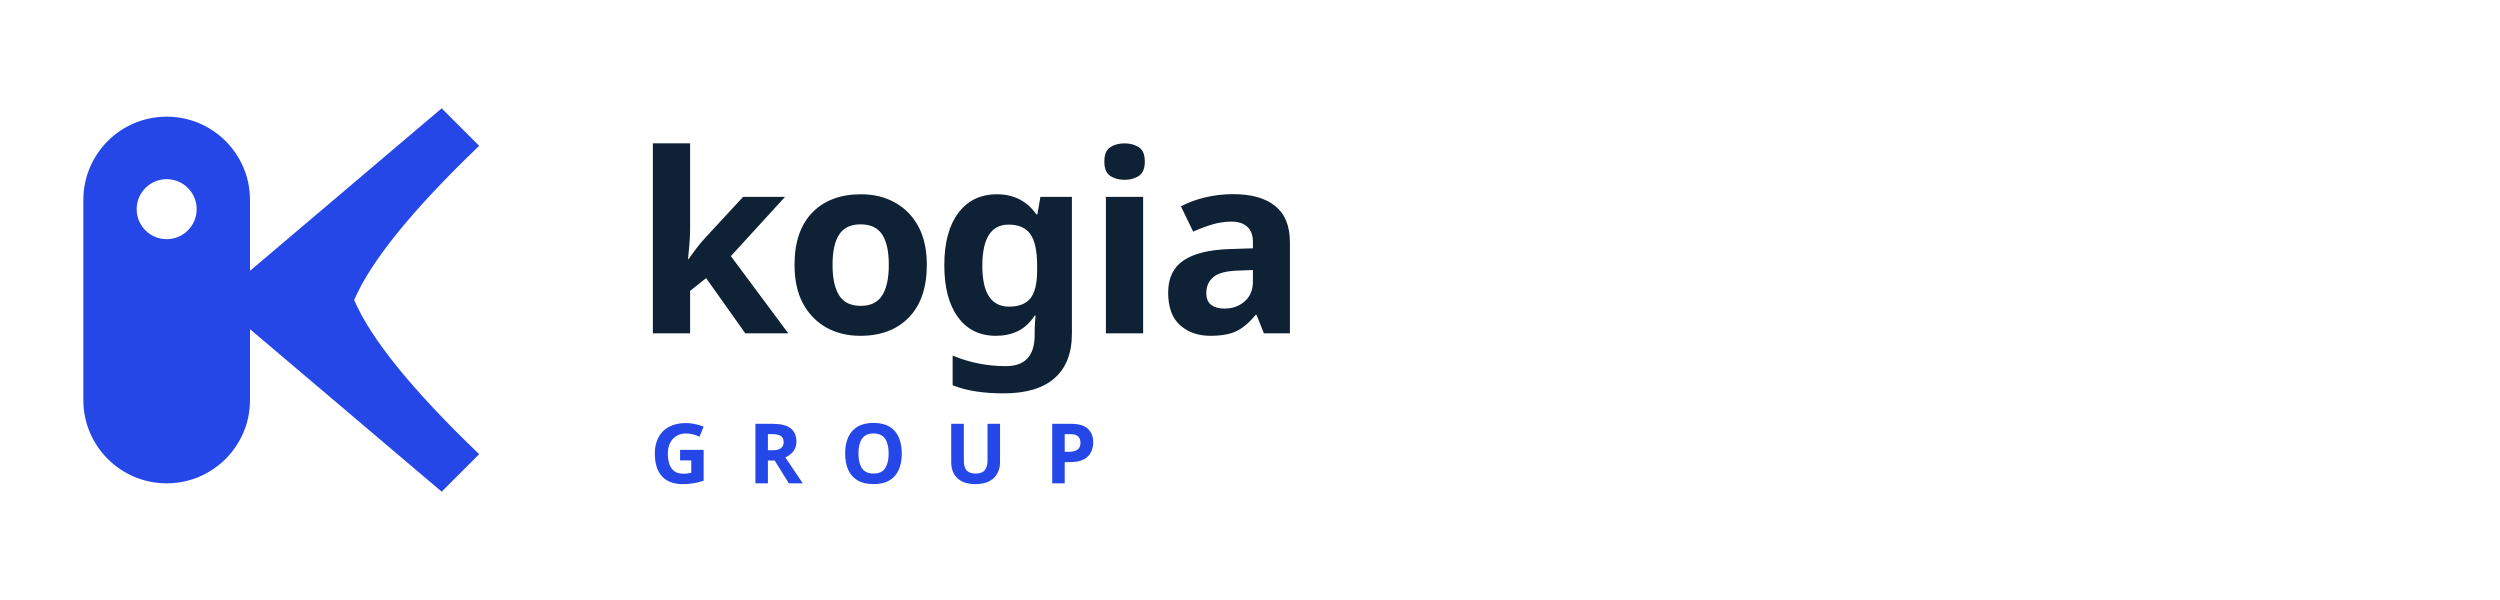
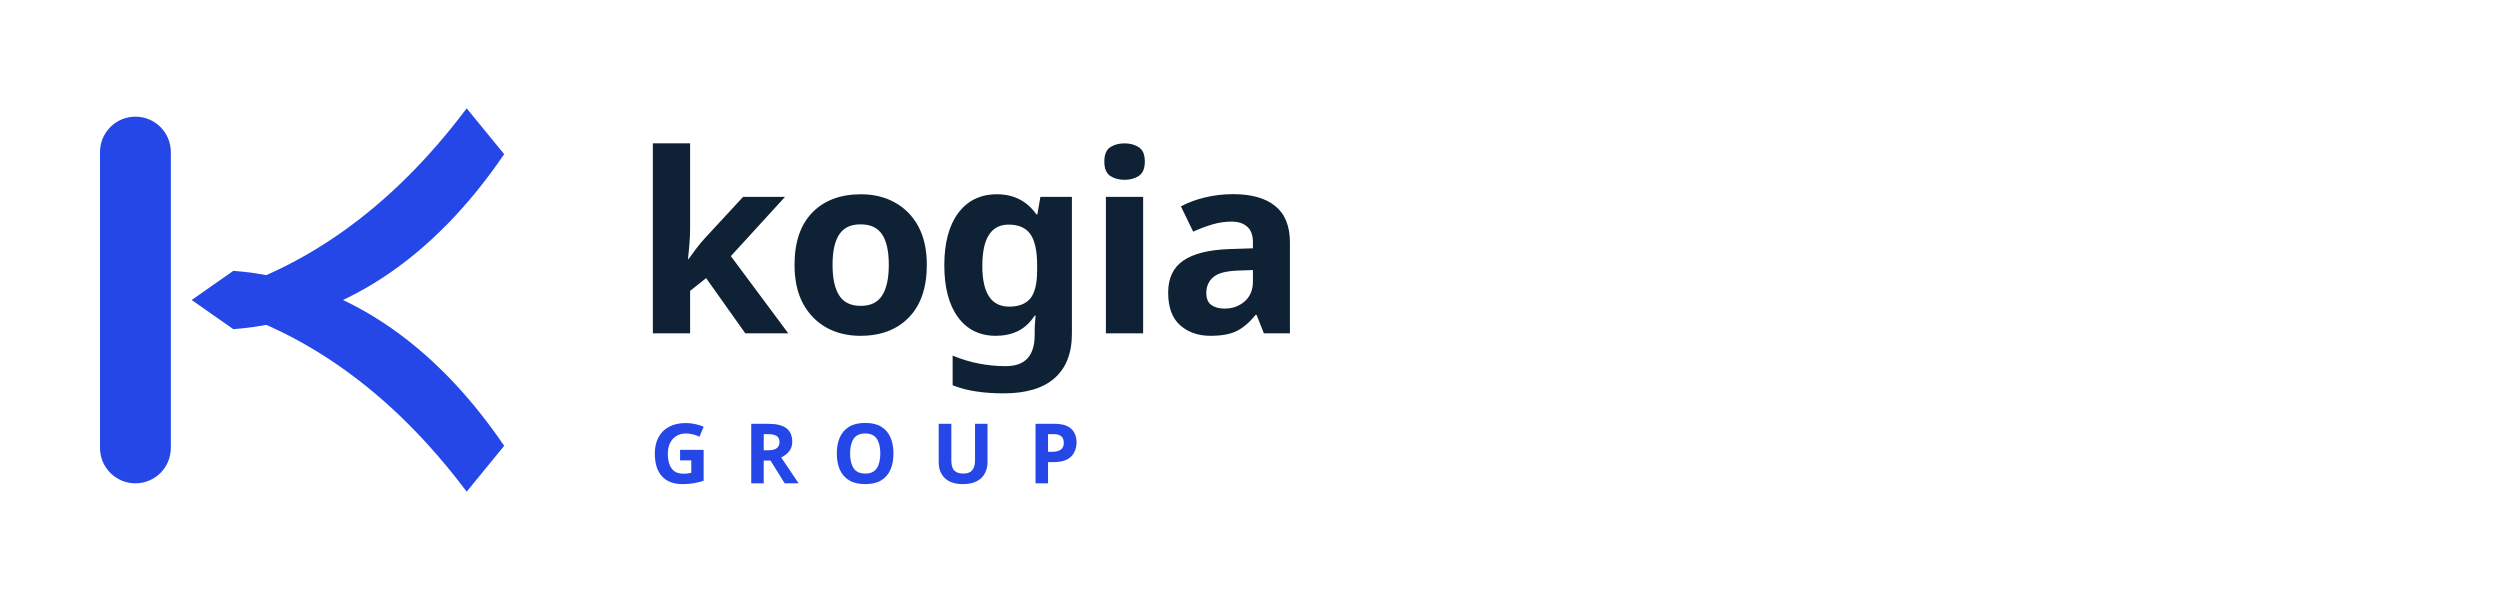
- <svg xmlns="http://www.w3.org/2000/svg" viewBox="0 0 300 72" width="300" height="72" font-family="Sora, system-ui, sans-serif" role="img" aria-label="kogia">
-   <g transform="translate(2,4)">
-     <path fill="#2547E8" fill-rule="evenodd" d="M18 10 a10 10 0 0 1 10 10 v8.5 L51 9 L55.5 13.5 Q43.5 25 40.5 32 Q43.5 39 55.5 50.5 L51 55 L28 35.5 V44 a10 10 0 0 1 -20 0 V20 A10 10 0 0 1 18 10 Z M18 17.5 a3.6 3.6 0 1 0 0 7.2 a3.6 3.6 0 0 0 0 -7.2 Z" />
+ <svg xmlns="http://www.w3.org/2000/svg" viewBox="0 0 300 72" width="300" height="72" font-family="Sora, system-ui, sans-serif" role="img" aria-label="kogia GROUP">
+   <g transform="translate(2,4)" fill="#2547E8">
+     <rect x="10" y="10" width="8.5" height="44" rx="4.25" />
+     <path d="M21 32 C34 29 45 21 54 9 L58.5 14.5 C50 27 39 34.5 26 35.5 Z" />
+     <path d="M21 32 C34 35 45 43 54 55 L58.5 49.5 C50 37 39 29.5 26 28.5 Z" />
  </g>
  <text x="76" y="40" font-size="30" font-weight="800" fill="#0E2135" letter-spacing="-0.6">kogia</text>
-   <text x="78" y="58" font-size="10" font-weight="700" fill="#2547E8" letter-spacing="4.5">GROUP</text>
+   <text x="78" y="58" font-size="10" font-weight="700" fill="#2547E8" letter-spacing="4">GROUP</text>
</svg>
